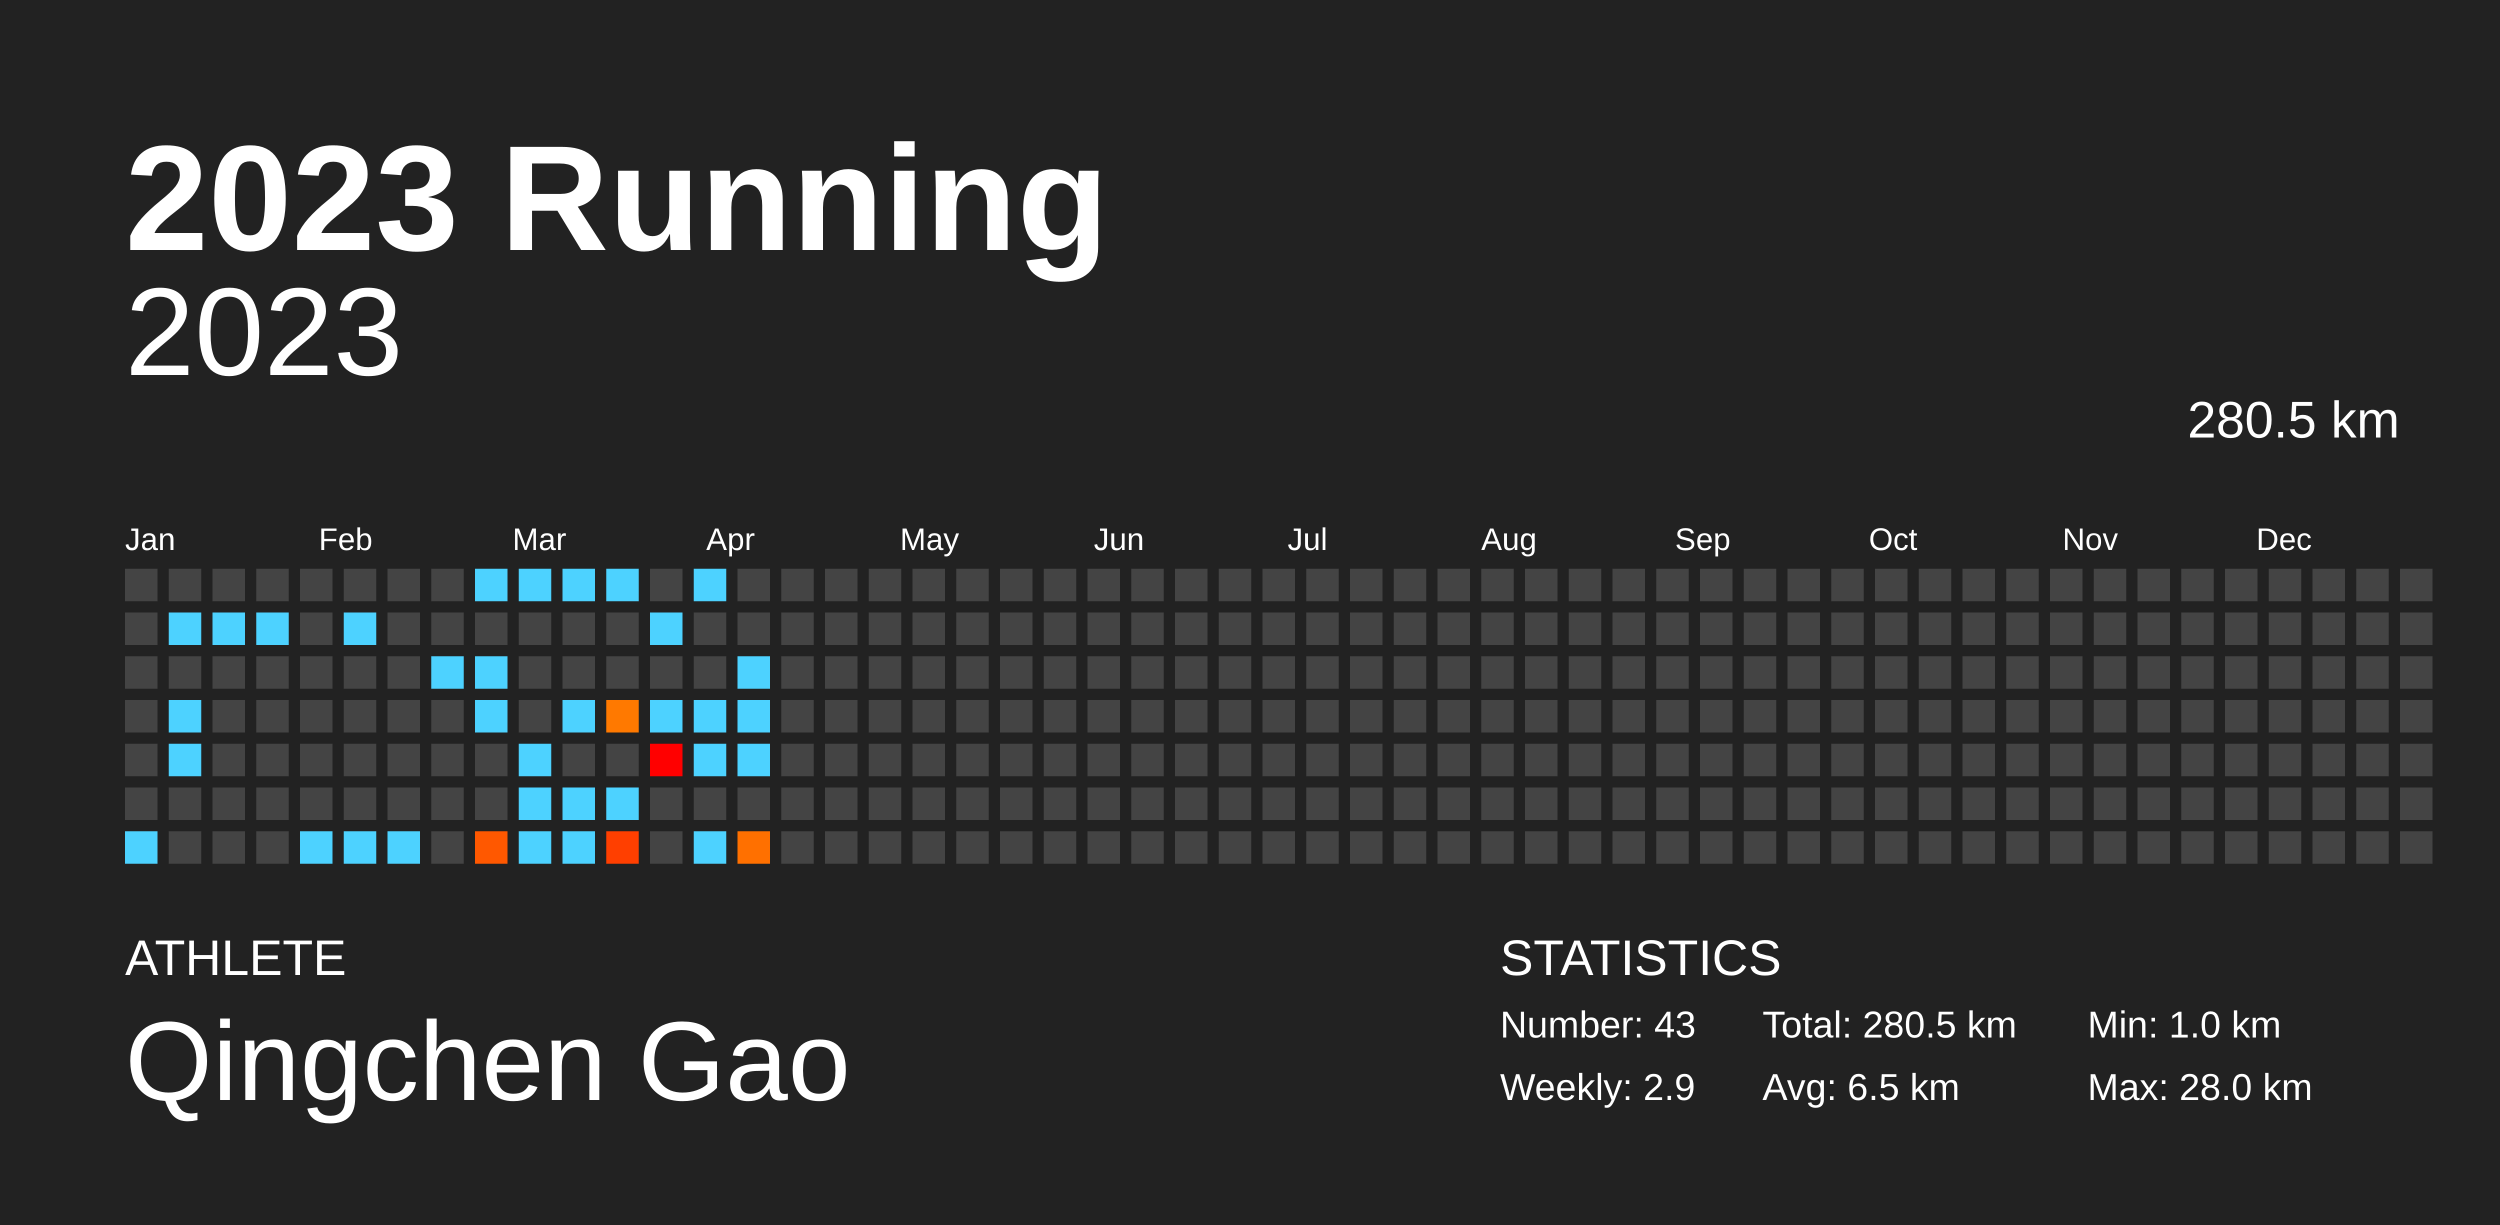
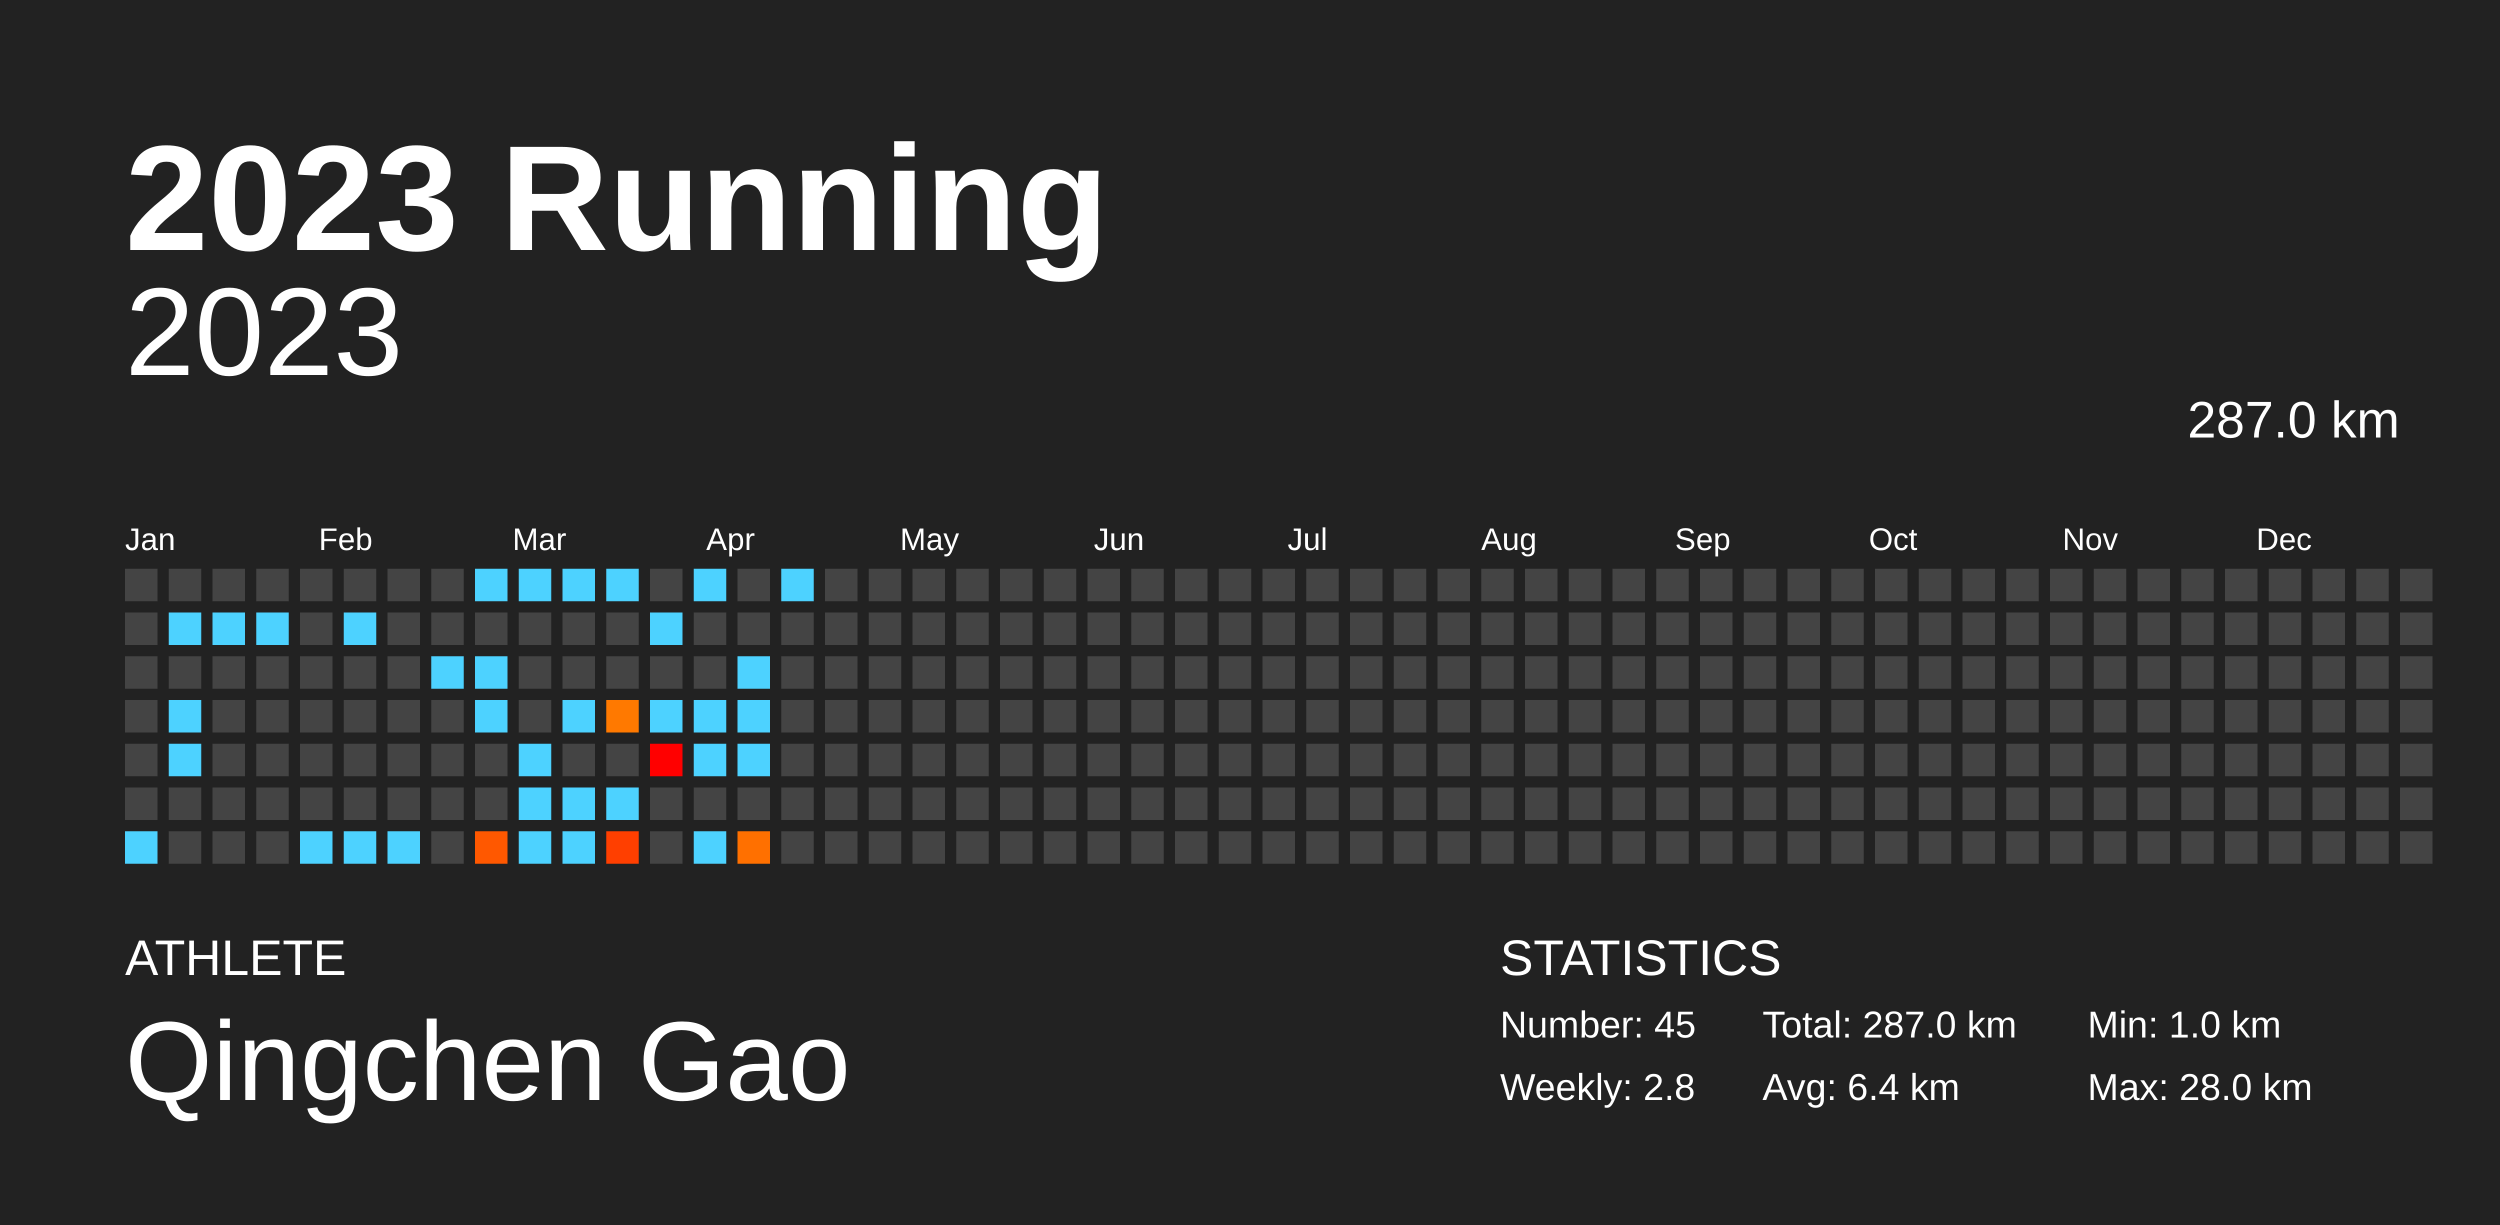
<svg xmlns="http://www.w3.org/2000/svg" baseProfile="full" height="98mm" version="1.1" viewBox="0,0,200,98" width="200mm">
  <defs />
  <rect fill="#222222" height="98" width="200" x="0" y="0" />
  <text fill="#FFFFFF" style="font-size:12px; font-family:Arial; font-weight:bold;" x="10" y="20">2023 Running</text>
  <text fill="#FFFFFF" style="font-size:4px; font-family:Arial" x="10" y="78">ATHLETE</text>
  <text fill="#FFFFFF" style="font-size:9px; font-family:Arial" x="10" y="88">Qingchen Gao</text>
  <text fill="#FFFFFF" style="font-size:4px; font-family:Arial" x="120" y="78">STATISTICS</text>
-   <text fill="#FFFFFF" style="font-size:3px; font-family:Arial" x="120" y="83">Number: 43</text>
-   <text fill="#FFFFFF" style="font-size:3px; font-family:Arial" x="120" y="88">Weekly: 2.9</text>
-   <text fill="#FFFFFF" style="font-size:3px; font-family:Arial" x="141" y="83">Total: 280.5 km</text>
-   <text fill="#FFFFFF" style="font-size:3px; font-family:Arial" x="141" y="88">Avg: 6.5 km</text>
+   <text fill="#FFFFFF" style="font-size:3px; font-family:Arial" x="120" y="83">Number: 45</text>
+   <text fill="#FFFFFF" style="font-size:3px; font-family:Arial" x="120" y="88">Weekly: 2.8</text>
+   <text fill="#FFFFFF" style="font-size:3px; font-family:Arial" x="141" y="83">Total: 287.0 km</text>
+   <text fill="#FFFFFF" style="font-size:3px; font-family:Arial" x="141" y="88">Avg: 6.4 km</text>
  <text fill="#FFFFFF" style="font-size:3px; font-family:Arial" x="167" y="83">Min: 1.0 km</text>
  <text fill="#FFFFFF" style="font-size:3px; font-family:Arial" x="167" y="88">Max: 28.0 km</text>
  <text alignment-baseline="hanging" fill="#FFFFFF" style="font-size:10.0px; font-family:Arial;" x="10" y="30">2023</text>
-   <text alignment-baseline="hanging" fill="#FFFFFF" style="font-size:4.125px; font-family:Arial;" x="175" y="35">280.5 km</text>
+   <text alignment-baseline="hanging" fill="#FFFFFF" style="font-size:4.125px; font-family:Arial;" x="175" y="35">287.0 km</text>
  <text fill="#FFFFFF" style="font-size:2.5px; font-family:Arial" x="10.0" y="44">Jan</text>
  <text fill="#FFFFFF" style="font-size:2.5px; font-family:Arial" x="25.5" y="44">Feb</text>
  <text fill="#FFFFFF" style="font-size:2.5px; font-family:Arial" x="41.0" y="44">Mar</text>
  <text fill="#FFFFFF" style="font-size:2.5px; font-family:Arial" x="56.5" y="44">Apr</text>
  <text fill="#FFFFFF" style="font-size:2.5px; font-family:Arial" x="72.0" y="44">May</text>
  <text fill="#FFFFFF" style="font-size:2.5px; font-family:Arial" x="87.5" y="44">Jun</text>
  <text fill="#FFFFFF" style="font-size:2.5px; font-family:Arial" x="103.0" y="44">Jul</text>
  <text fill="#FFFFFF" style="font-size:2.5px; font-family:Arial" x="118.5" y="44">Aug</text>
  <text fill="#FFFFFF" style="font-size:2.5px; font-family:Arial" x="134.0" y="44">Sep</text>
  <text fill="#FFFFFF" style="font-size:2.5px; font-family:Arial" x="149.5" y="44">Oct</text>
  <text fill="#FFFFFF" style="font-size:2.5px; font-family:Arial" x="165.0" y="44">Nov</text>
  <text fill="#FFFFFF" style="font-size:2.5px; font-family:Arial" x="180.5" y="44">Dec</text>
  <rect fill="#444444" height="2.6" width="2.6" x="10.0" y="45.5" />
  <rect fill="#444444" height="2.6" width="2.6" x="10.0" y="49.0" />
  <rect fill="#444444" height="2.6" width="2.6" x="10.0" y="52.5" />
  <rect fill="#444444" height="2.6" width="2.6" x="10.0" y="56.0" />
  <rect fill="#444444" height="2.6" width="2.6" x="10.0" y="59.5" />
  <rect fill="#444444" height="2.6" width="2.6" x="10.0" y="63.0" />
  <rect fill="#4dd2ff" height="2.6" width="2.6" x="10.0" y="66.5" />
  <rect fill="#444444" height="2.6" width="2.6" x="13.5" y="45.5" />
  <rect fill="#4dd2ff" height="2.6" width="2.6" x="13.5" y="49.0" />
  <rect fill="#444444" height="2.6" width="2.6" x="13.5" y="52.5" />
  <rect fill="#4dd2ff" height="2.6" width="2.6" x="13.5" y="56.0" />
  <rect fill="#4dd2ff" height="2.6" width="2.6" x="13.5" y="59.5" />
  <rect fill="#444444" height="2.6" width="2.6" x="13.5" y="63.0" />
  <rect fill="#444444" height="2.6" width="2.6" x="13.5" y="66.5" />
  <rect fill="#444444" height="2.6" width="2.6" x="17.0" y="45.5" />
  <rect fill="#4dd2ff" height="2.6" width="2.6" x="17.0" y="49.0" />
  <rect fill="#444444" height="2.6" width="2.6" x="17.0" y="52.5" />
  <rect fill="#444444" height="2.6" width="2.6" x="17.0" y="56.0" />
  <rect fill="#444444" height="2.6" width="2.6" x="17.0" y="59.5" />
  <rect fill="#444444" height="2.6" width="2.6" x="17.0" y="63.0" />
  <rect fill="#444444" height="2.6" width="2.6" x="17.0" y="66.5" />
  <rect fill="#444444" height="2.6" width="2.6" x="20.5" y="45.5" />
  <rect fill="#4dd2ff" height="2.6" width="2.6" x="20.5" y="49.0" />
  <rect fill="#444444" height="2.6" width="2.6" x="20.5" y="52.5" />
  <rect fill="#444444" height="2.6" width="2.6" x="20.5" y="56.0" />
  <rect fill="#444444" height="2.6" width="2.6" x="20.5" y="59.5" />
  <rect fill="#444444" height="2.6" width="2.6" x="20.5" y="63.0" />
  <rect fill="#444444" height="2.6" width="2.6" x="20.5" y="66.5" />
  <rect fill="#444444" height="2.6" width="2.6" x="24.0" y="45.5" />
  <rect fill="#444444" height="2.6" width="2.6" x="24.0" y="49.0" />
  <rect fill="#444444" height="2.6" width="2.6" x="24.0" y="52.5" />
  <rect fill="#444444" height="2.6" width="2.6" x="24.0" y="56.0" />
  <rect fill="#444444" height="2.6" width="2.6" x="24.0" y="59.5" />
  <rect fill="#444444" height="2.6" width="2.6" x="24.0" y="63.0" />
  <rect fill="#4dd2ff" height="2.6" width="2.6" x="24.0" y="66.5" />
  <rect fill="#444444" height="2.6" width="2.6" x="27.5" y="45.5" />
  <rect fill="#4dd2ff" height="2.6" width="2.6" x="27.5" y="49.0" />
  <rect fill="#444444" height="2.6" width="2.6" x="27.5" y="52.5" />
  <rect fill="#444444" height="2.6" width="2.6" x="27.5" y="56.0" />
  <rect fill="#444444" height="2.6" width="2.6" x="27.5" y="59.5" />
  <rect fill="#444444" height="2.6" width="2.6" x="27.5" y="63.0" />
  <rect fill="#4dd2ff" height="2.6" width="2.6" x="27.5" y="66.5" />
  <rect fill="#444444" height="2.6" width="2.6" x="31.0" y="45.5" />
  <rect fill="#444444" height="2.6" width="2.6" x="31.0" y="49.0" />
  <rect fill="#444444" height="2.6" width="2.6" x="31.0" y="52.5" />
  <rect fill="#444444" height="2.6" width="2.6" x="31.0" y="56.0" />
  <rect fill="#444444" height="2.6" width="2.6" x="31.0" y="59.5" />
  <rect fill="#444444" height="2.6" width="2.6" x="31.0" y="63.0" />
  <rect fill="#4dd2ff" height="2.6" width="2.6" x="31.0" y="66.5" />
  <rect fill="#444444" height="2.6" width="2.6" x="34.5" y="45.5" />
  <rect fill="#444444" height="2.6" width="2.6" x="34.5" y="49.0" />
  <rect fill="#4dd2ff" height="2.6" width="2.6" x="34.5" y="52.5" />
  <rect fill="#444444" height="2.6" width="2.6" x="34.5" y="56.0" />
  <rect fill="#444444" height="2.6" width="2.6" x="34.5" y="59.5" />
  <rect fill="#444444" height="2.6" width="2.6" x="34.5" y="63.0" />
  <rect fill="#444444" height="2.6" width="2.6" x="34.5" y="66.5" />
  <rect fill="#4dd2ff" height="2.6" width="2.6" x="38.0" y="45.5" />
  <rect fill="#444444" height="2.6" width="2.6" x="38.0" y="49.0" />
  <rect fill="#4dd2ff" height="2.6" width="2.6" x="38.0" y="52.5" />
  <rect fill="#4dd2ff" height="2.6" width="2.6" x="38.0" y="56.0" />
  <rect fill="#444444" height="2.6" width="2.6" x="38.0" y="59.5" />
  <rect fill="#444444" height="2.6" width="2.6" x="38.0" y="63.0" />
  <rect fill="#ff5800" height="2.6" width="2.6" x="38.0" y="66.5" />
  <rect fill="#4dd2ff" height="2.6" width="2.6" x="41.5" y="45.5" />
  <rect fill="#444444" height="2.6" width="2.6" x="41.5" y="49.0" />
  <rect fill="#444444" height="2.6" width="2.6" x="41.5" y="52.5" />
  <rect fill="#444444" height="2.6" width="2.6" x="41.5" y="56.0" />
  <rect fill="#4dd2ff" height="2.6" width="2.6" x="41.5" y="59.5" />
  <rect fill="#4dd2ff" height="2.6" width="2.6" x="41.5" y="63.0" />
  <rect fill="#4dd2ff" height="2.6" width="2.6" x="41.5" y="66.5" />
  <rect fill="#4dd2ff" height="2.6" width="2.6" x="45.0" y="45.5" />
  <rect fill="#444444" height="2.6" width="2.6" x="45.0" y="49.0" />
  <rect fill="#444444" height="2.6" width="2.6" x="45.0" y="52.5" />
  <rect fill="#4dd2ff" height="2.6" width="2.6" x="45.0" y="56.0" />
  <rect fill="#444444" height="2.6" width="2.6" x="45.0" y="59.5" />
  <rect fill="#4dd2ff" height="2.6" width="2.6" x="45.0" y="63.0" />
  <rect fill="#4dd2ff" height="2.6" width="2.6" x="45.0" y="66.5" />
  <rect fill="#4dd2ff" height="2.6" width="2.6" x="48.5" y="45.5" />
  <rect fill="#444444" height="2.6" width="2.6" x="48.5" y="49.0" />
  <rect fill="#444444" height="2.6" width="2.6" x="48.5" y="52.5" />
  <rect fill="#ff7900" height="2.6" width="2.6" x="48.5" y="56.0" />
  <rect fill="#444444" height="2.6" width="2.6" x="48.5" y="59.5" />
  <rect fill="#4dd2ff" height="2.6" width="2.6" x="48.5" y="63.0" />
  <rect fill="#ff3f00" height="2.6" width="2.6" x="48.5" y="66.5" />
  <rect fill="#444444" height="2.6" width="2.6" x="52.0" y="45.5" />
  <rect fill="#4dd2ff" height="2.6" width="2.6" x="52.0" y="49.0" />
  <rect fill="#444444" height="2.6" width="2.6" x="52.0" y="52.5" />
  <rect fill="#4dd2ff" height="2.6" width="2.6" x="52.0" y="56.0" />
  <rect fill="#ff0000" height="2.6" width="2.6" x="52.0" y="59.5" />
  <rect fill="#444444" height="2.6" width="2.6" x="52.0" y="63.0" />
  <rect fill="#444444" height="2.6" width="2.6" x="52.0" y="66.5" />
  <rect fill="#4dd2ff" height="2.6" width="2.6" x="55.5" y="45.5" />
  <rect fill="#444444" height="2.6" width="2.6" x="55.5" y="49.0" />
  <rect fill="#444444" height="2.6" width="2.6" x="55.5" y="52.5" />
  <rect fill="#4dd2ff" height="2.6" width="2.6" x="55.5" y="56.0" />
  <rect fill="#4dd2ff" height="2.6" width="2.6" x="55.5" y="59.5" />
  <rect fill="#444444" height="2.6" width="2.6" x="55.5" y="63.0" />
  <rect fill="#4dd2ff" height="2.6" width="2.6" x="55.5" y="66.5" />
  <rect fill="#444444" height="2.6" width="2.6" x="59.0" y="45.5" />
  <rect fill="#444444" height="2.6" width="2.6" x="59.0" y="49.0" />
  <rect fill="#4dd2ff" height="2.6" width="2.6" x="59.0" y="52.5" />
  <rect fill="#4dd2ff" height="2.6" width="2.6" x="59.0" y="56.0" />
  <rect fill="#4dd2ff" height="2.6" width="2.6" x="59.0" y="59.5" />
  <rect fill="#444444" height="2.6" width="2.6" x="59.0" y="63.0" />
  <rect fill="#ff7000" height="2.6" width="2.6" x="59.0" y="66.5" />
-   <rect fill="#444444" height="2.6" width="2.6" x="62.5" y="45.5" />
+   <rect fill="#4dd2ff" height="2.6" width="2.6" x="62.5" y="45.5" />
  <rect fill="#444444" height="2.6" width="2.6" x="62.5" y="49.0" />
  <rect fill="#444444" height="2.6" width="2.6" x="62.5" y="52.5" />
  <rect fill="#444444" height="2.6" width="2.6" x="62.5" y="56.0" />
  <rect fill="#444444" height="2.6" width="2.6" x="62.5" y="59.5" />
  <rect fill="#444444" height="2.6" width="2.6" x="62.5" y="63.0" />
  <rect fill="#444444" height="2.6" width="2.6" x="62.5" y="66.5" />
  <rect fill="#444444" height="2.6" width="2.6" x="66.0" y="45.5" />
  <rect fill="#444444" height="2.6" width="2.6" x="66.0" y="49.0" />
  <rect fill="#444444" height="2.6" width="2.6" x="66.0" y="52.5" />
  <rect fill="#444444" height="2.6" width="2.6" x="66.0" y="56.0" />
  <rect fill="#444444" height="2.6" width="2.6" x="66.0" y="59.5" />
  <rect fill="#444444" height="2.6" width="2.6" x="66.0" y="63.0" />
  <rect fill="#444444" height="2.6" width="2.6" x="66.0" y="66.5" />
  <rect fill="#444444" height="2.6" width="2.6" x="69.5" y="45.5" />
  <rect fill="#444444" height="2.6" width="2.6" x="69.5" y="49.0" />
  <rect fill="#444444" height="2.6" width="2.6" x="69.5" y="52.5" />
  <rect fill="#444444" height="2.6" width="2.6" x="69.5" y="56.0" />
  <rect fill="#444444" height="2.6" width="2.6" x="69.5" y="59.5" />
  <rect fill="#444444" height="2.6" width="2.6" x="69.5" y="63.0" />
  <rect fill="#444444" height="2.6" width="2.6" x="69.5" y="66.5" />
  <rect fill="#444444" height="2.6" width="2.6" x="73.0" y="45.5" />
  <rect fill="#444444" height="2.6" width="2.6" x="73.0" y="49.0" />
  <rect fill="#444444" height="2.6" width="2.6" x="73.0" y="52.5" />
  <rect fill="#444444" height="2.6" width="2.6" x="73.0" y="56.0" />
  <rect fill="#444444" height="2.6" width="2.6" x="73.0" y="59.5" />
  <rect fill="#444444" height="2.6" width="2.6" x="73.0" y="63.0" />
  <rect fill="#444444" height="2.6" width="2.6" x="73.0" y="66.5" />
  <rect fill="#444444" height="2.6" width="2.6" x="76.5" y="45.5" />
  <rect fill="#444444" height="2.6" width="2.6" x="76.5" y="49.0" />
  <rect fill="#444444" height="2.6" width="2.6" x="76.5" y="52.5" />
  <rect fill="#444444" height="2.6" width="2.6" x="76.5" y="56.0" />
  <rect fill="#444444" height="2.6" width="2.6" x="76.5" y="59.5" />
  <rect fill="#444444" height="2.6" width="2.6" x="76.5" y="63.0" />
  <rect fill="#444444" height="2.6" width="2.6" x="76.5" y="66.5" />
  <rect fill="#444444" height="2.6" width="2.6" x="80.0" y="45.5" />
  <rect fill="#444444" height="2.6" width="2.6" x="80.0" y="49.0" />
  <rect fill="#444444" height="2.6" width="2.6" x="80.0" y="52.5" />
  <rect fill="#444444" height="2.6" width="2.6" x="80.0" y="56.0" />
  <rect fill="#444444" height="2.6" width="2.6" x="80.0" y="59.5" />
  <rect fill="#444444" height="2.6" width="2.6" x="80.0" y="63.0" />
  <rect fill="#444444" height="2.6" width="2.6" x="80.0" y="66.5" />
  <rect fill="#444444" height="2.6" width="2.6" x="83.5" y="45.5" />
  <rect fill="#444444" height="2.6" width="2.6" x="83.5" y="49.0" />
  <rect fill="#444444" height="2.6" width="2.6" x="83.5" y="52.5" />
  <rect fill="#444444" height="2.6" width="2.6" x="83.5" y="56.0" />
  <rect fill="#444444" height="2.6" width="2.6" x="83.5" y="59.5" />
  <rect fill="#444444" height="2.6" width="2.6" x="83.5" y="63.0" />
  <rect fill="#444444" height="2.6" width="2.6" x="83.5" y="66.5" />
  <rect fill="#444444" height="2.6" width="2.6" x="87.0" y="45.5" />
  <rect fill="#444444" height="2.6" width="2.6" x="87.0" y="49.0" />
  <rect fill="#444444" height="2.6" width="2.6" x="87.0" y="52.5" />
  <rect fill="#444444" height="2.6" width="2.6" x="87.0" y="56.0" />
  <rect fill="#444444" height="2.6" width="2.6" x="87.0" y="59.5" />
  <rect fill="#444444" height="2.6" width="2.6" x="87.0" y="63.0" />
  <rect fill="#444444" height="2.6" width="2.6" x="87.0" y="66.5" />
  <rect fill="#444444" height="2.6" width="2.6" x="90.5" y="45.5" />
  <rect fill="#444444" height="2.6" width="2.6" x="90.5" y="49.0" />
  <rect fill="#444444" height="2.6" width="2.6" x="90.5" y="52.5" />
  <rect fill="#444444" height="2.6" width="2.6" x="90.5" y="56.0" />
  <rect fill="#444444" height="2.6" width="2.6" x="90.5" y="59.5" />
  <rect fill="#444444" height="2.6" width="2.6" x="90.5" y="63.0" />
  <rect fill="#444444" height="2.6" width="2.6" x="90.5" y="66.5" />
  <rect fill="#444444" height="2.6" width="2.6" x="94.0" y="45.5" />
  <rect fill="#444444" height="2.6" width="2.6" x="94.0" y="49.0" />
  <rect fill="#444444" height="2.6" width="2.6" x="94.0" y="52.5" />
  <rect fill="#444444" height="2.6" width="2.6" x="94.0" y="56.0" />
  <rect fill="#444444" height="2.6" width="2.6" x="94.0" y="59.5" />
  <rect fill="#444444" height="2.6" width="2.6" x="94.0" y="63.0" />
  <rect fill="#444444" height="2.6" width="2.6" x="94.0" y="66.5" />
  <rect fill="#444444" height="2.6" width="2.6" x="97.5" y="45.5" />
  <rect fill="#444444" height="2.6" width="2.6" x="97.5" y="49.0" />
  <rect fill="#444444" height="2.6" width="2.6" x="97.5" y="52.5" />
  <rect fill="#444444" height="2.6" width="2.6" x="97.5" y="56.0" />
  <rect fill="#444444" height="2.6" width="2.6" x="97.5" y="59.5" />
  <rect fill="#444444" height="2.6" width="2.6" x="97.5" y="63.0" />
  <rect fill="#444444" height="2.6" width="2.6" x="97.5" y="66.5" />
  <rect fill="#444444" height="2.6" width="2.6" x="101.0" y="45.5" />
  <rect fill="#444444" height="2.6" width="2.6" x="101.0" y="49.0" />
  <rect fill="#444444" height="2.6" width="2.6" x="101.0" y="52.5" />
  <rect fill="#444444" height="2.6" width="2.6" x="101.0" y="56.0" />
  <rect fill="#444444" height="2.6" width="2.6" x="101.0" y="59.5" />
  <rect fill="#444444" height="2.6" width="2.6" x="101.0" y="63.0" />
  <rect fill="#444444" height="2.6" width="2.6" x="101.0" y="66.5" />
  <rect fill="#444444" height="2.6" width="2.6" x="104.5" y="45.5" />
  <rect fill="#444444" height="2.6" width="2.6" x="104.5" y="49.0" />
  <rect fill="#444444" height="2.6" width="2.6" x="104.5" y="52.5" />
  <rect fill="#444444" height="2.6" width="2.6" x="104.5" y="56.0" />
  <rect fill="#444444" height="2.6" width="2.6" x="104.5" y="59.5" />
  <rect fill="#444444" height="2.6" width="2.6" x="104.5" y="63.0" />
  <rect fill="#444444" height="2.6" width="2.6" x="104.5" y="66.5" />
  <rect fill="#444444" height="2.6" width="2.6" x="108.0" y="45.5" />
  <rect fill="#444444" height="2.6" width="2.6" x="108.0" y="49.0" />
  <rect fill="#444444" height="2.6" width="2.6" x="108.0" y="52.5" />
  <rect fill="#444444" height="2.6" width="2.6" x="108.0" y="56.0" />
  <rect fill="#444444" height="2.6" width="2.6" x="108.0" y="59.5" />
  <rect fill="#444444" height="2.6" width="2.6" x="108.0" y="63.0" />
  <rect fill="#444444" height="2.6" width="2.6" x="108.0" y="66.5" />
  <rect fill="#444444" height="2.6" width="2.6" x="111.5" y="45.5" />
  <rect fill="#444444" height="2.6" width="2.6" x="111.5" y="49.0" />
  <rect fill="#444444" height="2.6" width="2.6" x="111.5" y="52.5" />
  <rect fill="#444444" height="2.6" width="2.6" x="111.5" y="56.0" />
  <rect fill="#444444" height="2.6" width="2.6" x="111.5" y="59.5" />
  <rect fill="#444444" height="2.6" width="2.6" x="111.5" y="63.0" />
  <rect fill="#444444" height="2.6" width="2.6" x="111.5" y="66.5" />
  <rect fill="#444444" height="2.6" width="2.6" x="115.0" y="45.5" />
  <rect fill="#444444" height="2.6" width="2.6" x="115.0" y="49.0" />
  <rect fill="#444444" height="2.6" width="2.6" x="115.0" y="52.5" />
  <rect fill="#444444" height="2.6" width="2.6" x="115.0" y="56.0" />
  <rect fill="#444444" height="2.6" width="2.6" x="115.0" y="59.5" />
  <rect fill="#444444" height="2.6" width="2.6" x="115.0" y="63.0" />
  <rect fill="#444444" height="2.6" width="2.6" x="115.0" y="66.5" />
  <rect fill="#444444" height="2.6" width="2.6" x="118.5" y="45.5" />
  <rect fill="#444444" height="2.6" width="2.6" x="118.5" y="49.0" />
  <rect fill="#444444" height="2.6" width="2.6" x="118.5" y="52.5" />
  <rect fill="#444444" height="2.6" width="2.6" x="118.5" y="56.0" />
  <rect fill="#444444" height="2.6" width="2.6" x="118.5" y="59.5" />
  <rect fill="#444444" height="2.6" width="2.6" x="118.5" y="63.0" />
  <rect fill="#444444" height="2.6" width="2.6" x="118.5" y="66.5" />
  <rect fill="#444444" height="2.6" width="2.6" x="122.0" y="45.5" />
  <rect fill="#444444" height="2.6" width="2.6" x="122.0" y="49.0" />
  <rect fill="#444444" height="2.6" width="2.6" x="122.0" y="52.5" />
  <rect fill="#444444" height="2.6" width="2.6" x="122.0" y="56.0" />
  <rect fill="#444444" height="2.6" width="2.6" x="122.0" y="59.5" />
  <rect fill="#444444" height="2.6" width="2.6" x="122.0" y="63.0" />
  <rect fill="#444444" height="2.6" width="2.6" x="122.0" y="66.5" />
  <rect fill="#444444" height="2.6" width="2.6" x="125.5" y="45.5" />
  <rect fill="#444444" height="2.6" width="2.6" x="125.5" y="49.0" />
  <rect fill="#444444" height="2.6" width="2.6" x="125.5" y="52.5" />
  <rect fill="#444444" height="2.6" width="2.6" x="125.5" y="56.0" />
  <rect fill="#444444" height="2.6" width="2.6" x="125.5" y="59.5" />
  <rect fill="#444444" height="2.6" width="2.6" x="125.5" y="63.0" />
  <rect fill="#444444" height="2.6" width="2.6" x="125.5" y="66.5" />
  <rect fill="#444444" height="2.6" width="2.6" x="129.0" y="45.5" />
  <rect fill="#444444" height="2.6" width="2.6" x="129.0" y="49.0" />
  <rect fill="#444444" height="2.6" width="2.6" x="129.0" y="52.5" />
  <rect fill="#444444" height="2.6" width="2.6" x="129.0" y="56.0" />
  <rect fill="#444444" height="2.6" width="2.6" x="129.0" y="59.5" />
  <rect fill="#444444" height="2.6" width="2.6" x="129.0" y="63.0" />
  <rect fill="#444444" height="2.6" width="2.6" x="129.0" y="66.5" />
  <rect fill="#444444" height="2.6" width="2.6" x="132.5" y="45.5" />
  <rect fill="#444444" height="2.6" width="2.6" x="132.5" y="49.0" />
  <rect fill="#444444" height="2.6" width="2.6" x="132.5" y="52.5" />
  <rect fill="#444444" height="2.6" width="2.6" x="132.5" y="56.0" />
  <rect fill="#444444" height="2.6" width="2.6" x="132.5" y="59.5" />
  <rect fill="#444444" height="2.6" width="2.6" x="132.5" y="63.0" />
  <rect fill="#444444" height="2.6" width="2.6" x="132.5" y="66.5" />
  <rect fill="#444444" height="2.6" width="2.6" x="136.0" y="45.5" />
  <rect fill="#444444" height="2.6" width="2.6" x="136.0" y="49.0" />
  <rect fill="#444444" height="2.6" width="2.6" x="136.0" y="52.5" />
  <rect fill="#444444" height="2.6" width="2.6" x="136.0" y="56.0" />
  <rect fill="#444444" height="2.6" width="2.6" x="136.0" y="59.5" />
  <rect fill="#444444" height="2.6" width="2.6" x="136.0" y="63.0" />
  <rect fill="#444444" height="2.6" width="2.6" x="136.0" y="66.5" />
  <rect fill="#444444" height="2.6" width="2.6" x="139.5" y="45.5" />
  <rect fill="#444444" height="2.6" width="2.6" x="139.5" y="49.0" />
  <rect fill="#444444" height="2.6" width="2.6" x="139.5" y="52.5" />
  <rect fill="#444444" height="2.6" width="2.6" x="139.5" y="56.0" />
  <rect fill="#444444" height="2.6" width="2.6" x="139.5" y="59.5" />
  <rect fill="#444444" height="2.6" width="2.6" x="139.5" y="63.0" />
  <rect fill="#444444" height="2.6" width="2.6" x="139.5" y="66.5" />
  <rect fill="#444444" height="2.6" width="2.6" x="143.0" y="45.5" />
  <rect fill="#444444" height="2.6" width="2.6" x="143.0" y="49.0" />
  <rect fill="#444444" height="2.6" width="2.6" x="143.0" y="52.5" />
  <rect fill="#444444" height="2.6" width="2.6" x="143.0" y="56.0" />
  <rect fill="#444444" height="2.6" width="2.6" x="143.0" y="59.5" />
  <rect fill="#444444" height="2.6" width="2.6" x="143.0" y="63.0" />
  <rect fill="#444444" height="2.6" width="2.6" x="143.0" y="66.5" />
  <rect fill="#444444" height="2.6" width="2.6" x="146.5" y="45.5" />
  <rect fill="#444444" height="2.6" width="2.6" x="146.5" y="49.0" />
  <rect fill="#444444" height="2.6" width="2.6" x="146.5" y="52.5" />
  <rect fill="#444444" height="2.6" width="2.6" x="146.5" y="56.0" />
  <rect fill="#444444" height="2.6" width="2.6" x="146.5" y="59.5" />
  <rect fill="#444444" height="2.6" width="2.6" x="146.5" y="63.0" />
  <rect fill="#444444" height="2.6" width="2.6" x="146.5" y="66.5" />
  <rect fill="#444444" height="2.6" width="2.6" x="150.0" y="45.5" />
  <rect fill="#444444" height="2.6" width="2.6" x="150.0" y="49.0" />
  <rect fill="#444444" height="2.6" width="2.6" x="150.0" y="52.5" />
  <rect fill="#444444" height="2.6" width="2.6" x="150.0" y="56.0" />
  <rect fill="#444444" height="2.6" width="2.6" x="150.0" y="59.5" />
  <rect fill="#444444" height="2.6" width="2.6" x="150.0" y="63.0" />
  <rect fill="#444444" height="2.6" width="2.6" x="150.0" y="66.5" />
  <rect fill="#444444" height="2.6" width="2.6" x="153.5" y="45.5" />
  <rect fill="#444444" height="2.6" width="2.6" x="153.5" y="49.0" />
  <rect fill="#444444" height="2.6" width="2.6" x="153.5" y="52.5" />
  <rect fill="#444444" height="2.6" width="2.6" x="153.5" y="56.0" />
  <rect fill="#444444" height="2.6" width="2.6" x="153.5" y="59.5" />
  <rect fill="#444444" height="2.6" width="2.6" x="153.5" y="63.0" />
  <rect fill="#444444" height="2.6" width="2.6" x="153.5" y="66.5" />
  <rect fill="#444444" height="2.6" width="2.6" x="157.0" y="45.5" />
  <rect fill="#444444" height="2.6" width="2.6" x="157.0" y="49.0" />
  <rect fill="#444444" height="2.6" width="2.6" x="157.0" y="52.5" />
  <rect fill="#444444" height="2.6" width="2.6" x="157.0" y="56.0" />
  <rect fill="#444444" height="2.6" width="2.6" x="157.0" y="59.5" />
  <rect fill="#444444" height="2.6" width="2.6" x="157.0" y="63.0" />
  <rect fill="#444444" height="2.6" width="2.6" x="157.0" y="66.5" />
  <rect fill="#444444" height="2.6" width="2.6" x="160.5" y="45.5" />
  <rect fill="#444444" height="2.6" width="2.6" x="160.5" y="49.0" />
  <rect fill="#444444" height="2.6" width="2.6" x="160.5" y="52.5" />
  <rect fill="#444444" height="2.6" width="2.6" x="160.5" y="56.0" />
  <rect fill="#444444" height="2.6" width="2.6" x="160.5" y="59.5" />
  <rect fill="#444444" height="2.6" width="2.6" x="160.5" y="63.0" />
  <rect fill="#444444" height="2.6" width="2.6" x="160.5" y="66.5" />
  <rect fill="#444444" height="2.6" width="2.6" x="164.0" y="45.5" />
  <rect fill="#444444" height="2.6" width="2.6" x="164.0" y="49.0" />
  <rect fill="#444444" height="2.6" width="2.6" x="164.0" y="52.5" />
  <rect fill="#444444" height="2.6" width="2.6" x="164.0" y="56.0" />
  <rect fill="#444444" height="2.6" width="2.6" x="164.0" y="59.5" />
  <rect fill="#444444" height="2.6" width="2.6" x="164.0" y="63.0" />
  <rect fill="#444444" height="2.6" width="2.6" x="164.0" y="66.5" />
  <rect fill="#444444" height="2.6" width="2.6" x="167.5" y="45.5" />
  <rect fill="#444444" height="2.6" width="2.6" x="167.5" y="49.0" />
  <rect fill="#444444" height="2.6" width="2.6" x="167.5" y="52.5" />
  <rect fill="#444444" height="2.6" width="2.6" x="167.5" y="56.0" />
  <rect fill="#444444" height="2.6" width="2.6" x="167.5" y="59.5" />
  <rect fill="#444444" height="2.6" width="2.6" x="167.5" y="63.0" />
  <rect fill="#444444" height="2.6" width="2.6" x="167.5" y="66.5" />
  <rect fill="#444444" height="2.6" width="2.6" x="171.0" y="45.5" />
  <rect fill="#444444" height="2.6" width="2.6" x="171.0" y="49.0" />
  <rect fill="#444444" height="2.6" width="2.6" x="171.0" y="52.5" />
  <rect fill="#444444" height="2.6" width="2.6" x="171.0" y="56.0" />
  <rect fill="#444444" height="2.6" width="2.6" x="171.0" y="59.5" />
  <rect fill="#444444" height="2.6" width="2.6" x="171.0" y="63.0" />
  <rect fill="#444444" height="2.6" width="2.6" x="171.0" y="66.5" />
  <rect fill="#444444" height="2.6" width="2.6" x="174.5" y="45.5" />
  <rect fill="#444444" height="2.6" width="2.6" x="174.5" y="49.0" />
  <rect fill="#444444" height="2.6" width="2.6" x="174.5" y="52.5" />
  <rect fill="#444444" height="2.6" width="2.6" x="174.5" y="56.0" />
  <rect fill="#444444" height="2.6" width="2.6" x="174.5" y="59.5" />
  <rect fill="#444444" height="2.6" width="2.6" x="174.5" y="63.0" />
  <rect fill="#444444" height="2.6" width="2.6" x="174.5" y="66.5" />
  <rect fill="#444444" height="2.6" width="2.6" x="178.0" y="45.5" />
  <rect fill="#444444" height="2.6" width="2.6" x="178.0" y="49.0" />
  <rect fill="#444444" height="2.6" width="2.6" x="178.0" y="52.5" />
  <rect fill="#444444" height="2.6" width="2.6" x="178.0" y="56.0" />
  <rect fill="#444444" height="2.6" width="2.6" x="178.0" y="59.5" />
  <rect fill="#444444" height="2.6" width="2.6" x="178.0" y="63.0" />
  <rect fill="#444444" height="2.6" width="2.6" x="178.0" y="66.5" />
  <rect fill="#444444" height="2.6" width="2.6" x="181.5" y="45.5" />
  <rect fill="#444444" height="2.6" width="2.6" x="181.5" y="49.0" />
  <rect fill="#444444" height="2.6" width="2.6" x="181.5" y="52.5" />
  <rect fill="#444444" height="2.6" width="2.6" x="181.5" y="56.0" />
  <rect fill="#444444" height="2.6" width="2.6" x="181.5" y="59.5" />
  <rect fill="#444444" height="2.6" width="2.6" x="181.5" y="63.0" />
  <rect fill="#444444" height="2.6" width="2.6" x="181.5" y="66.5" />
  <rect fill="#444444" height="2.6" width="2.6" x="185.0" y="45.5" />
  <rect fill="#444444" height="2.6" width="2.6" x="185.0" y="49.0" />
  <rect fill="#444444" height="2.6" width="2.6" x="185.0" y="52.5" />
  <rect fill="#444444" height="2.6" width="2.6" x="185.0" y="56.0" />
  <rect fill="#444444" height="2.6" width="2.6" x="185.0" y="59.5" />
  <rect fill="#444444" height="2.6" width="2.6" x="185.0" y="63.0" />
  <rect fill="#444444" height="2.6" width="2.6" x="185.0" y="66.5" />
  <rect fill="#444444" height="2.6" width="2.6" x="188.5" y="45.5" />
  <rect fill="#444444" height="2.6" width="2.6" x="188.5" y="49.0" />
  <rect fill="#444444" height="2.6" width="2.6" x="188.5" y="52.5" />
  <rect fill="#444444" height="2.6" width="2.6" x="188.5" y="56.0" />
  <rect fill="#444444" height="2.6" width="2.6" x="188.5" y="59.5" />
  <rect fill="#444444" height="2.6" width="2.6" x="188.5" y="63.0" />
  <rect fill="#444444" height="2.6" width="2.6" x="188.5" y="66.5" />
  <rect fill="#444444" height="2.6" width="2.6" x="192.0" y="45.5" />
  <rect fill="#444444" height="2.6" width="2.6" x="192.0" y="49.0" />
  <rect fill="#444444" height="2.6" width="2.6" x="192.0" y="52.5" />
  <rect fill="#444444" height="2.6" width="2.6" x="192.0" y="56.0" />
  <rect fill="#444444" height="2.6" width="2.6" x="192.0" y="59.5" />
  <rect fill="#444444" height="2.6" width="2.6" x="192.0" y="63.0" />
  <rect fill="#444444" height="2.6" width="2.6" x="192.0" y="66.5" />
</svg>
